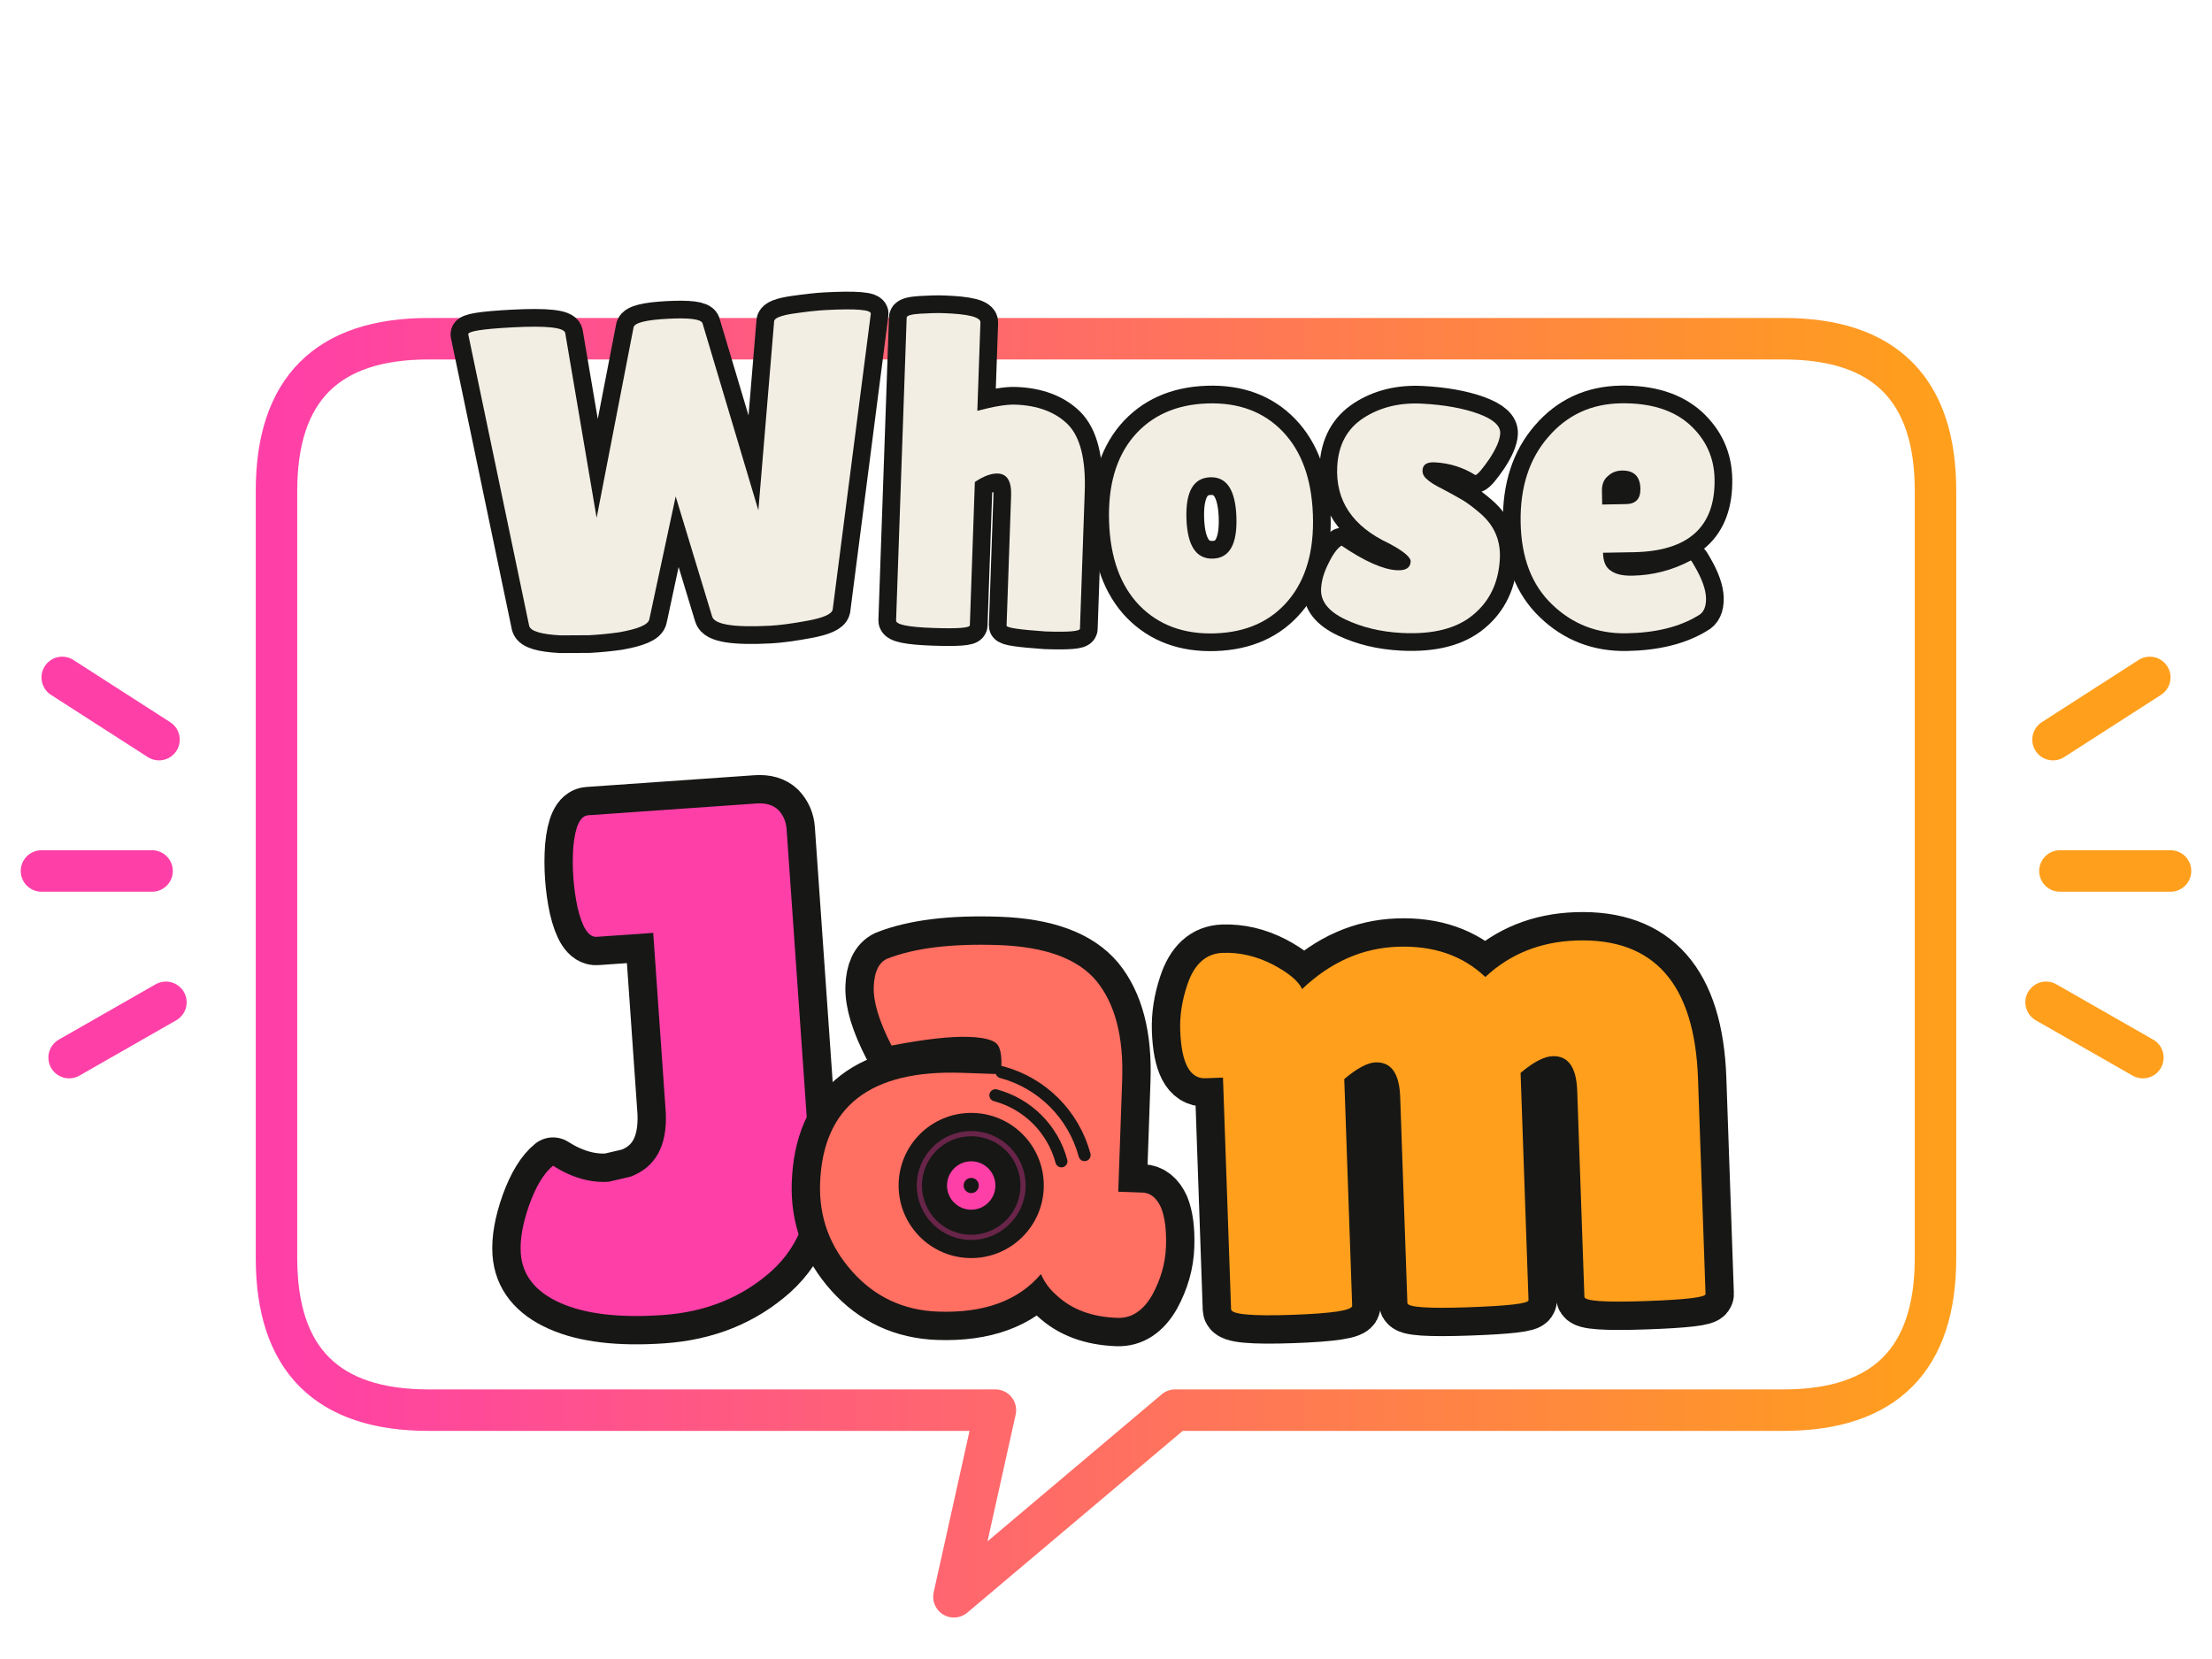
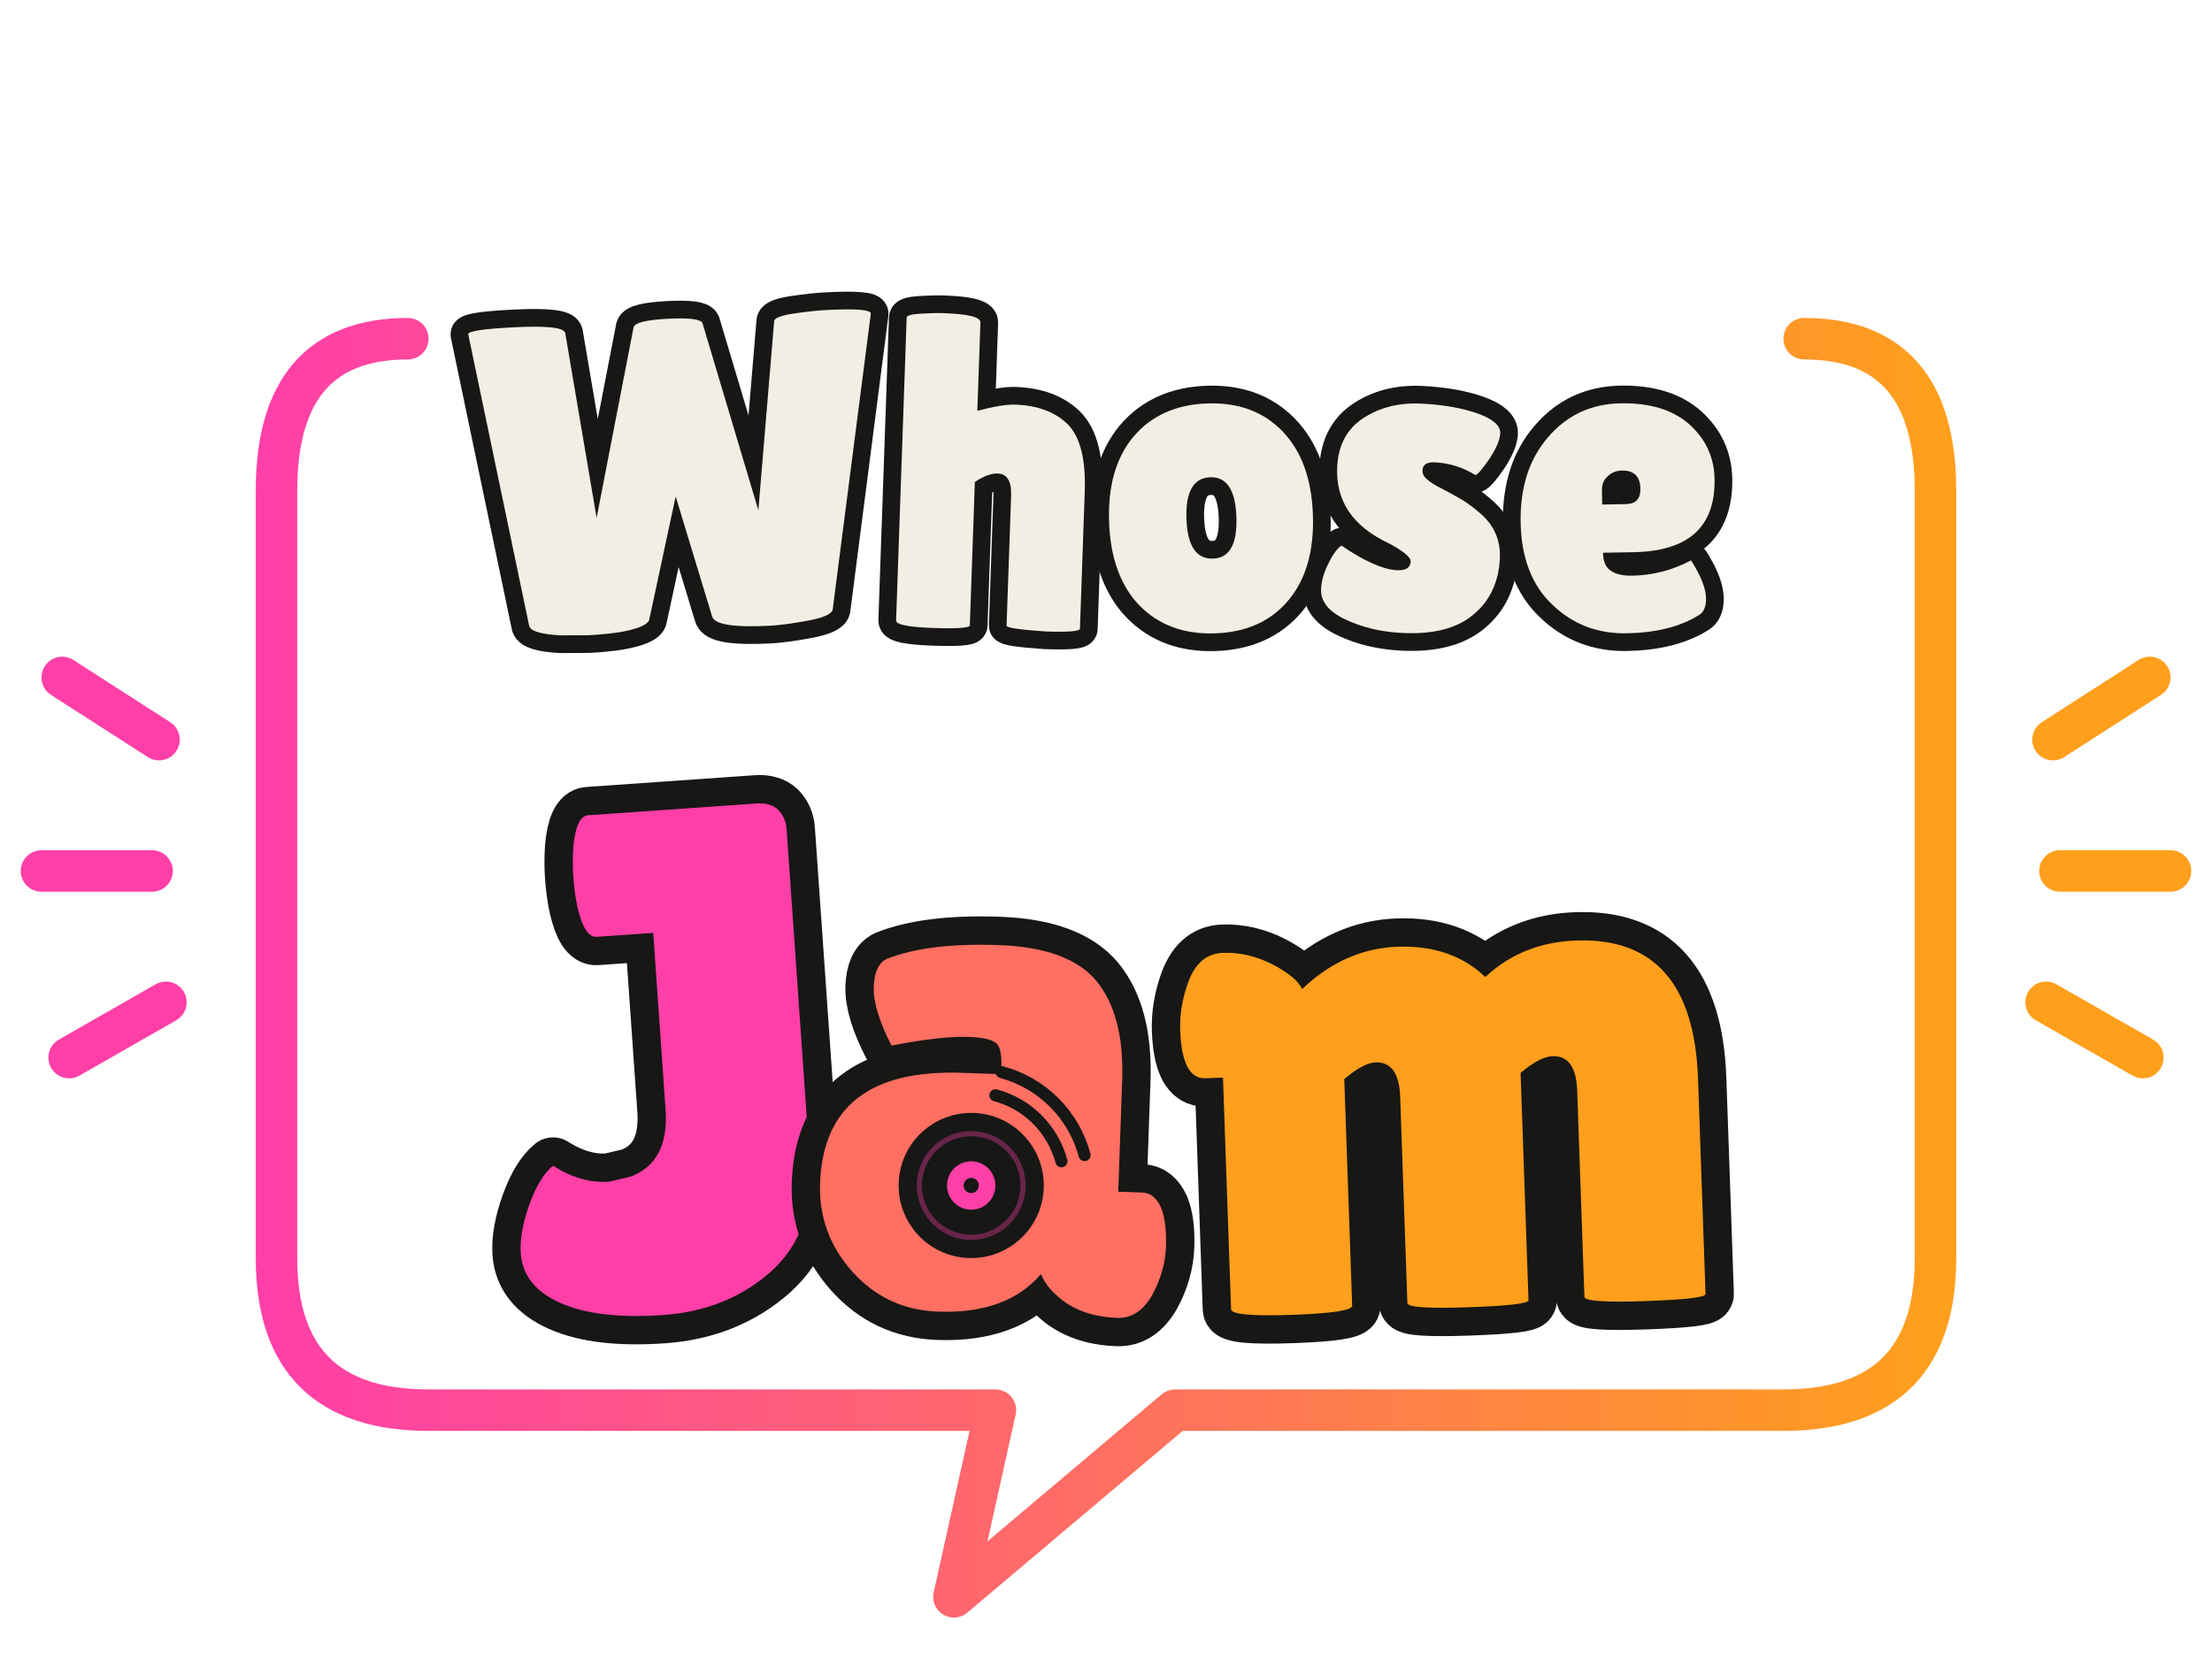
<svg xmlns="http://www.w3.org/2000/svg" viewBox="0 0 640 480" role="img" aria-label="Whose Jam">
  <defs>
    <linearGradient id="wj-grad" x1="80" y1="0" x2="560" y2="0" gradientUnits="userSpaceOnUse">
      <stop offset="0" stop-color="#ff3fa8" />
      <stop offset=".5" stop-color="#ff6f62" />
      <stop offset="1" stop-color="#ff9f1c" />
    </linearGradient>
  </defs>
  <g fill="none" stroke-linecap="round" stroke-width="12">
-     <path d="M124 98H516Q560 98 560 142V364Q560 408 516 408H340L276 462L288 408H124Q80 408 80 364V142Q80 98 124 98Z" stroke="url(#wj-grad)" stroke-linejoin="round" />
+     <path d="M522 98Q560 98 560 142V364Q560 408 516 408H340L276 462L288 408H124Q80 408 80 364V142Q80 98 118 98" stroke="url(#wj-grad)" stroke-linejoin="round" />
    <g stroke="#ff3fa8">
      <path d="M18 196L46 214" />
      <path d="M12 252H44" />
      <path d="M20 306L48 290" />
    </g>
    <g stroke="#ff9f1c">
      <path d="M622 196L594 214" />
      <path d="M628 252H596" />
      <path d="M620 306L592 290" />
    </g>
  </g>
  <g style="paint-order:stroke" stroke="#171715" stroke-width="8" stroke-linejoin="round">
    <g transform="translate(135 182)" fill="#f2eee4">
      <g transform="rotate(-3 61.0 -44.8)">
        <path transform="scale(1.28)" d="M12.4-2.5L2.1-69Q1.8-70.1 12.2-70.1L12.2-70.1Q23.7-70.1 24-68.2L24-68.2L28.9-26.1L39.5-68.7Q40-70.2 47.3-70.2Q54.6-70.2 55.1-68.8L55.1-68.8L65.5-25.9L71.3-68.4Q71.5-69.5 75.9-69.9Q80.3-70.3 83-70.3L83-70.3Q93.5-70.3 93.2-68.9L93.2-68.9L81.1-2.6Q80.7-1.1 75.4-0.4Q70.1 0.3 66.8 0.3L66.8 0.3Q54.4 0.3 53.8-2.5L53.8-2.5L47-30L39.6-2.6Q39.2-0.8 32.6 0L32.6 0Q29.2 0.3 25.8 0.3L25.8 0.3L19.4 0Q12.8-0.7 12.4-2.5L12.4-2.5Z" />
      </g>
      <g transform="rotate(2 152.0 -44.8)">
        <path transform="translate(120 0) scale(1.28)" d="M21.2-33.1L21.2-0.7Q21.2 0.2 12.9 0.2Q4.5 0.2 4.5-1.2L4.5-1.2L4.5-69.7Q4.5-70.4 7.6-70.7Q10.7-71 12.8-71L12.8-71Q21.2-71 21.2-69.2L21.2-69.2L21.2-49.2Q26.8-50.9 29.7-50.9L29.7-50.9Q37.3-50.9 41.7-46.9Q46.1-42.8 46.1-31.8L46.1-31.8L46.1-0.8Q46.1 0.1 38.3 0.1L38.3 0.1Q29.5-0.2 29.5-0.9L29.5-0.9L29.5-30.3Q29.5-35.2 26.3-35.2L26.3-35.2Q24.1-35.2 21.2-33.1L21.2-33.1Z" />
      </g>
      <g transform="rotate(-2 214.9 -44.8)">
        <path transform="translate(182.1 0) scale(1.28)" d="M8.8-5.9Q2.6-12.8 2.6-25Q2.6-37.2 8.8-44.1Q15.1-51 25.7-51Q36.3-51 42.5-44.1Q48.7-37.2 48.7-25Q48.7-12.8 42.5-5.9Q36.3 1 25.7 1Q15.1 1 8.8-5.9ZM25.8-34.3Q20.1-34.3 20.1-25.1Q20.1-15.9 25.8-15.9Q31.4-15.9 31.4-25.1Q31.4-34.3 25.8-34.3Z" />
      </g>
      <g transform="rotate(3 274.6 -44.8)">
        <path transform="translate(245.8 0) scale(1.28)" d="M6.6-18L6.6-18Q14.7-13.1 19.4-13.1L19.4-13.1Q22.4-13.1 22.4-15.2L22.4-15.2Q22.4-16.7 17.2-19.1L17.2-19.1Q4.7-24.2 4.7-35.8L4.7-35.8Q4.7-43.2 10.1-47.1Q15.5-51 23.1-51Q30.6-51 35.9-49.4Q41.1-47.8 41.1-45.2L41.1-45.2Q41.1-43 39.0-39.4Q36.8-35.8 36-35.5L36-35.5Q31.7-37.9 26.7-37.9L26.7-37.9Q24-37.9 24-36L24-36Q24-34.8 25.1-34.0Q26.1-33.1 28.9-31.9Q31.7-30.6 33.6-29.6Q35.4-28.6 37.7-26.8L37.7-26.8Q42.5-23 42.5-16.9L42.5-16.9Q42.5-8.9 37.2-4.0Q31.9 1 21.2 1L21.2 1Q14.1 1 8.3-1.4Q2.5-3.8 2.5-8L2.5-8Q2.5-10.8 3.9-13.9Q5.2-17 6.6-18Z" />
      </g>
      <g transform="rotate(-1 332.5 -44.8)">
        <path transform="translate(301.4 0) scale(1.28)" d="M42.3-2.7L42.3-2.7Q36 1 26.1 1Q16.2 1 9.4-5.8Q2.6-12.5 2.6-24.5Q2.6-36.4 9.2-43.7Q15.7-51 25.7-51Q35.7-51 41.2-45.9Q46.6-40.8 46.6-33.5L46.6-33.5Q46.6-17.3 28-17.3L28-17.3L21.1-17.3Q21.1-14.3 22.8-13.2Q24.4-12 27.6-12L27.6-12Q34.6-12 40.9-15.2L40.9-15.2Q41-15.3 41.8-13.8L41.8-13.8Q44.2-9.5 44.2-6.6Q44.2-3.6 42.3-2.7ZM29.8-31.6L29.8-31.6Q29.8-35.8 25.7-35.8L25.7-35.8Q23.8-35.8 22.5-34.6Q21.1-33.5 21.1-31.3L21.1-31.3L21.1-28.2L26.5-28.2Q29.8-28.2 29.8-31.6Z" />
      </g>
    </g>
    <g transform="translate(145 378)">
      <g transform="rotate(-4 47.4 -71.8)">
        <path fill="#ff3fa8" transform="scale(2.05)" d="M0.9-9L0.9-9Q0.9-11.9 2.6-15.8Q4.3-19.6 6.3-21L6.3-21Q10.1-18.2 14-18.2L14-18.2L17.1-18.7Q22.5-20.3 22.7-27.3L22.7-27.3L22.7-52.8L14.7-52.8Q13-52.8 12.3-57.1L12.3-57.1Q12-59.2 12-61.4Q12-63.6 12.3-65.7L12.3-65.7Q13-70 14.7-70L14.7-70L38.5-70Q40.5-70 41.5-68.9Q42.5-67.7 42.5-66.1L42.5-66.1L42.5-18.9Q42.5-9.1 36.0-4Q29.4 1.1 20.3 1.1Q11.1 1.1 6-1.6Q0.9-4.3 0.9-9Z" />
      </g>
      <g transform="rotate(2 143.7 -71.8)">
        <path fill="#ff6f62" transform="translate(90.7 0) scale(2.05)" d="M10.8-36.3L10.8-36.3Q8-41.3 8-44.5Q8-47.6 9.7-48.5L9.7-48.5Q15.4-51 25.4-51Q35.3-51 39.4-46.4Q43.5-41.7 43.5-32.6L43.5-32.6L43.5-16.8L46.9-16.8Q48.6-16.8 49.6-14.8Q50.5-12.8 50.5-9.3Q50.5-5.8 48.8-2.4Q47 1 44 1L44 1Q38.6 1 35.3-1.9L35.3-1.9Q33.8-3.1 33-4.8L33-4.8Q28.4 1 18.7 1L18.7 1Q11.4 1 6.4-4.2Q1.4-9.4 1.4-16.5L1.4-16.5Q1.4-32.8 20.9-32.8L20.9-32.8L26.4-32.8L26.4-33.8Q26.4-36.4 25.6-37.1Q24.7-37.9 21.6-37.9L21.6-37.9Q17.8-37.9 10.8-36.3ZM18.8-17.9L18.8-17.9Q18.8-15.7 20-14.6Q21.2-13.4 23.1-13.4Q24.9-13.4 26.4-14.9L26.4-14.9L26.4-22.6L23.6-22.6Q18.8-22.6 18.8-17.9Z" />
      </g>
      <g transform="rotate(-2 273.5 -71.8)">
        <path fill="#ff9f1c" transform="translate(192.7 0) scale(2.05)" d="M49.8-32.6L49.8-0.5Q49.8 0.2 41.3 0.2Q32.7 0.2 32.7-0.7L32.7-0.7L32.7-29.8Q32.7-34.8 29.4-34.8L29.4-34.8Q27.7-34.8 24.9-32.6L24.9-32.6L24.9-0.6Q24.9 0.4 16.4 0.4Q7.8 0.4 7.8-0.7L7.8-0.7L7.8-33.4L5.3-33.4Q2-33.4 2-40.3L2-40.3Q2-43.4 3.2-46.6L3.2-46.6Q4.8-51 8.4-51Q12-51 15.4-49.1Q18.7-47.2 19.4-45.5L19.4-45.5Q25.6-51 33.1-51Q40.7-51 45.3-46.3L45.3-46.3Q50.7-51 58.3-51L58.3-51Q74.8-51 74.8-30.9L74.8-30.9L74.8-0.5Q74.8 0.2 66.3 0.2Q57.7 0.2 57.7-0.7L57.7-0.7L57.7-29.8Q57.7-34.8 54.4-34.8L54.4-34.8Q52.6-34.8 49.8-32.6L49.8-32.6Z" />
      </g>
    </g>
  </g>
  <g transform="translate(281 343)">
    <circle r="21" fill="#171715" />
    <circle r="15" fill="none" stroke="#ff3fa8" stroke-opacity=".35" stroke-width="1.5" />
    <circle r="7" fill="#ff3fa8" />
    <circle r="2.2" fill="#171715" />
    <g fill="none" stroke="#171715" stroke-width="3.5" stroke-linecap="round">
      <path d="M7.0 -26.1A27 27 0 0 1 26.1 -7.0" />
      <path d="M8.8 -32.8A34 34 0 0 1 32.8 -8.8" />
    </g>
  </g>
</svg>
